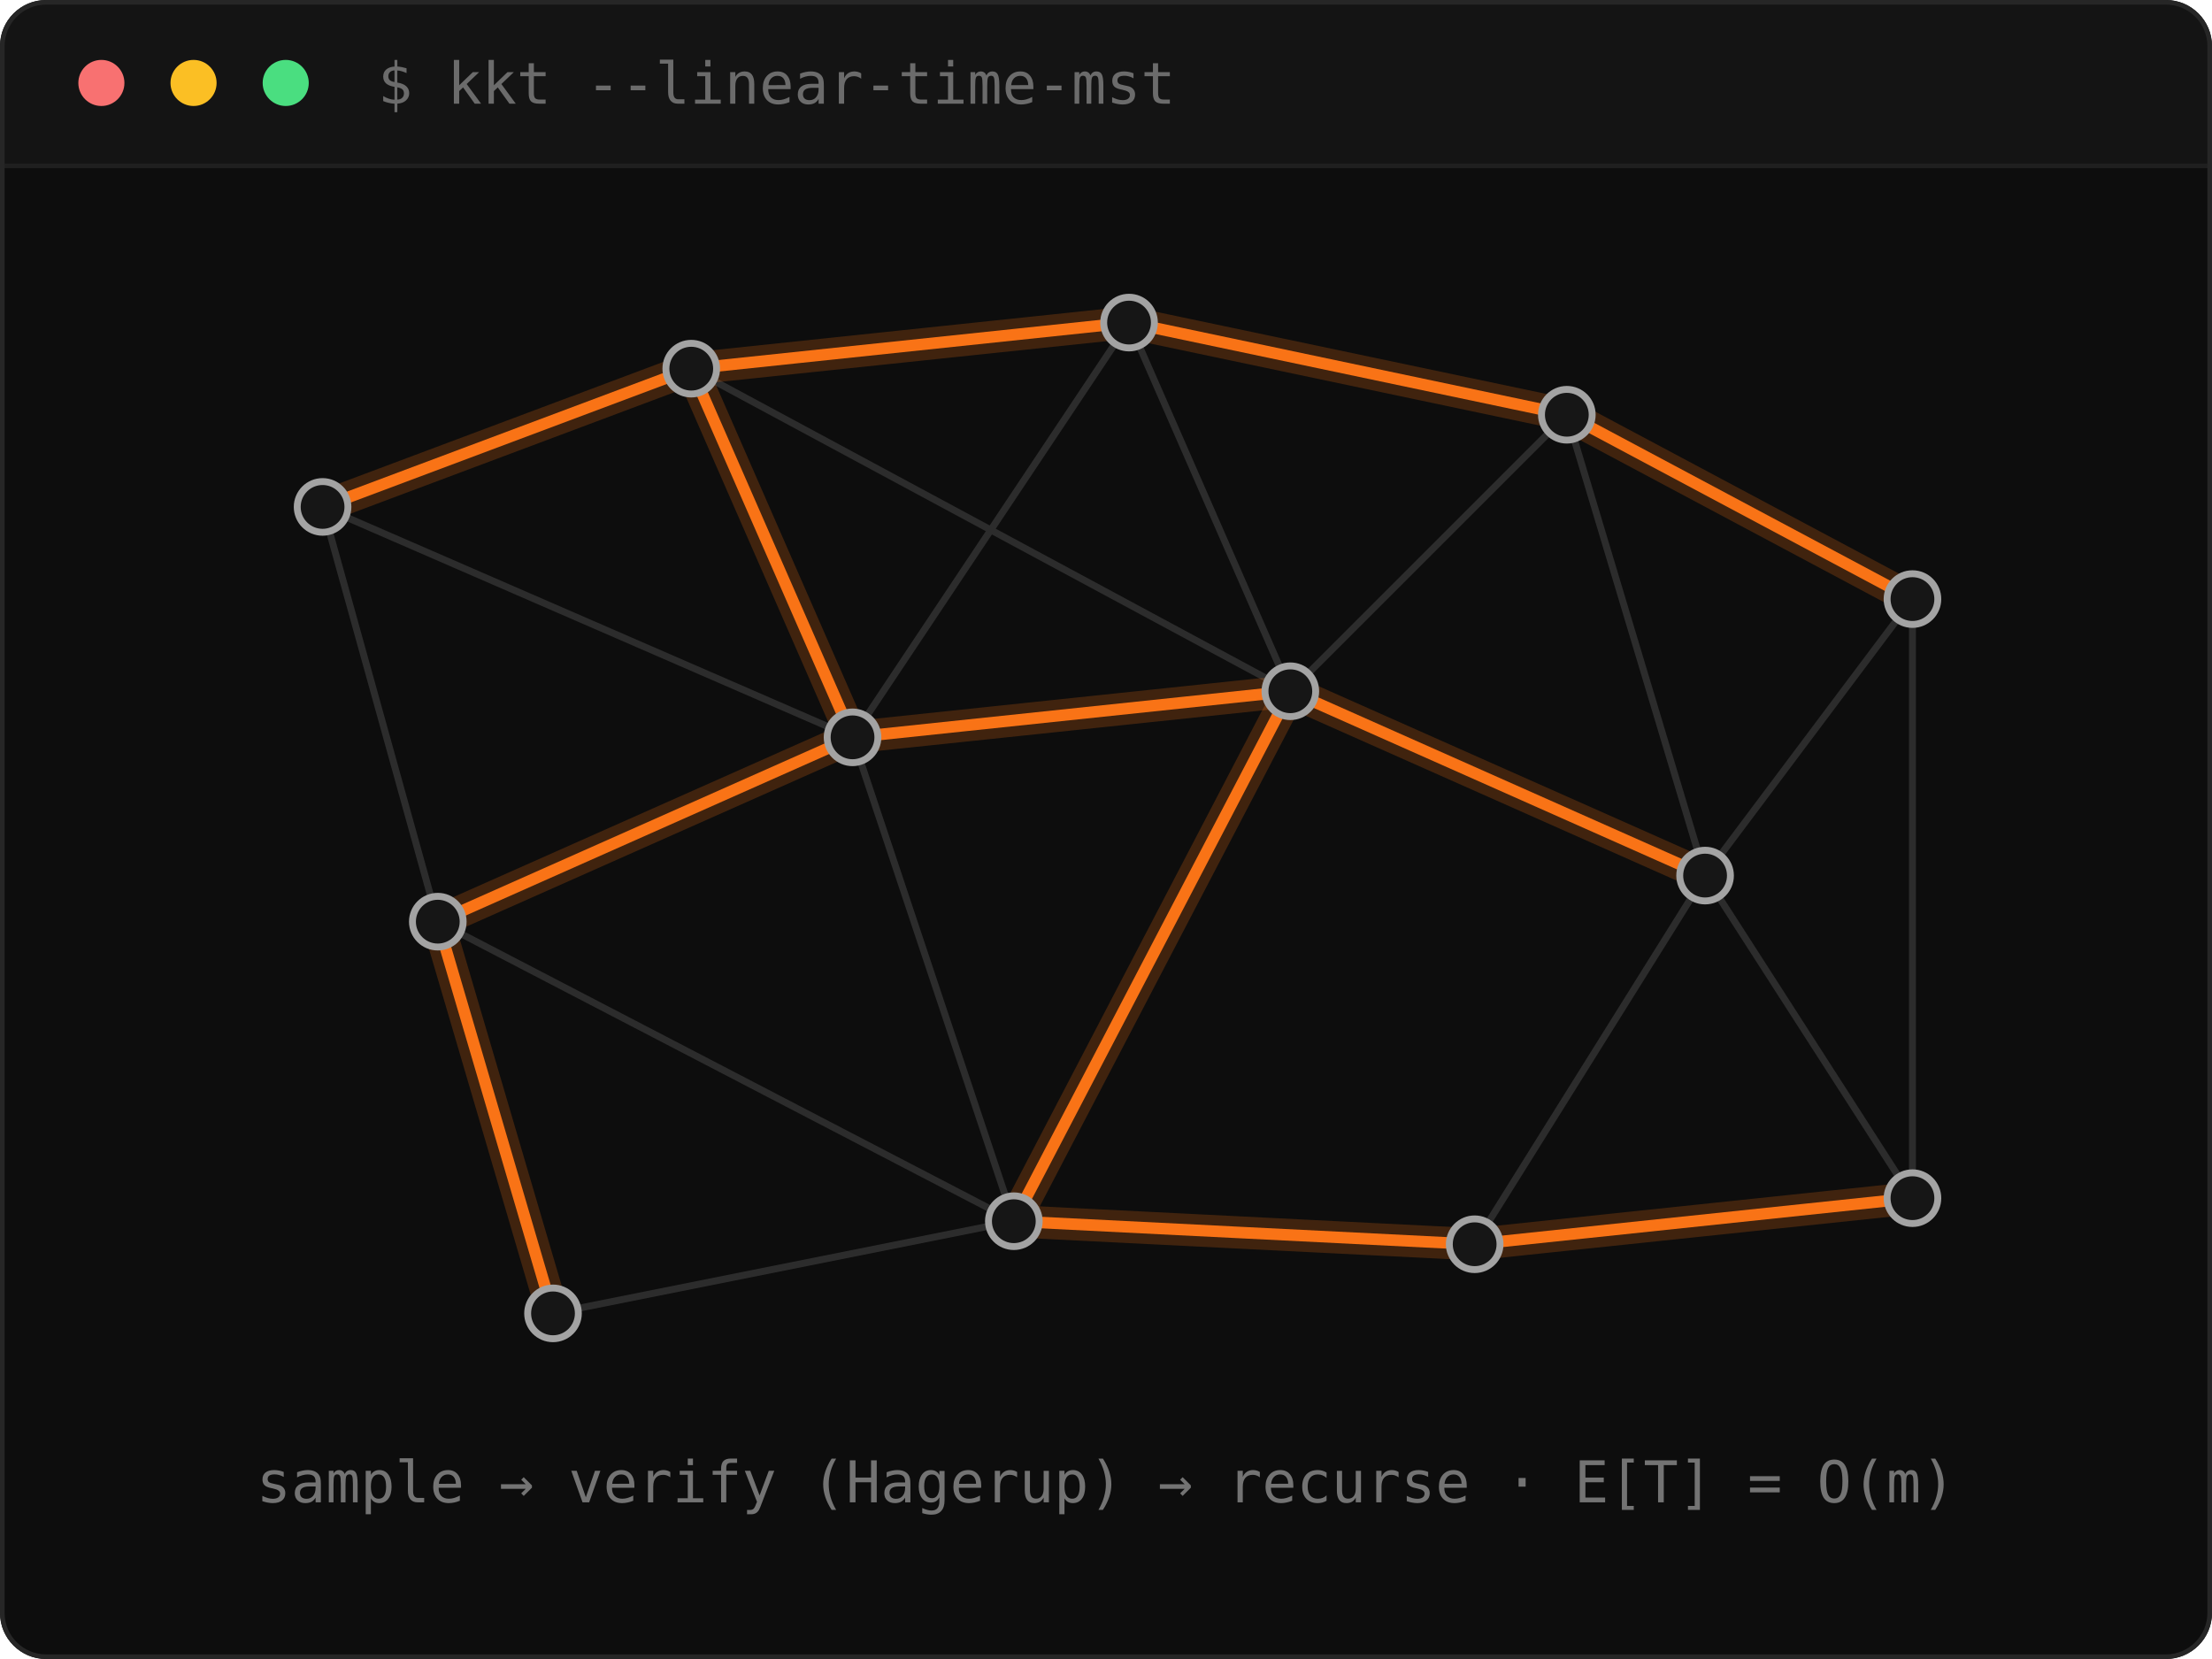
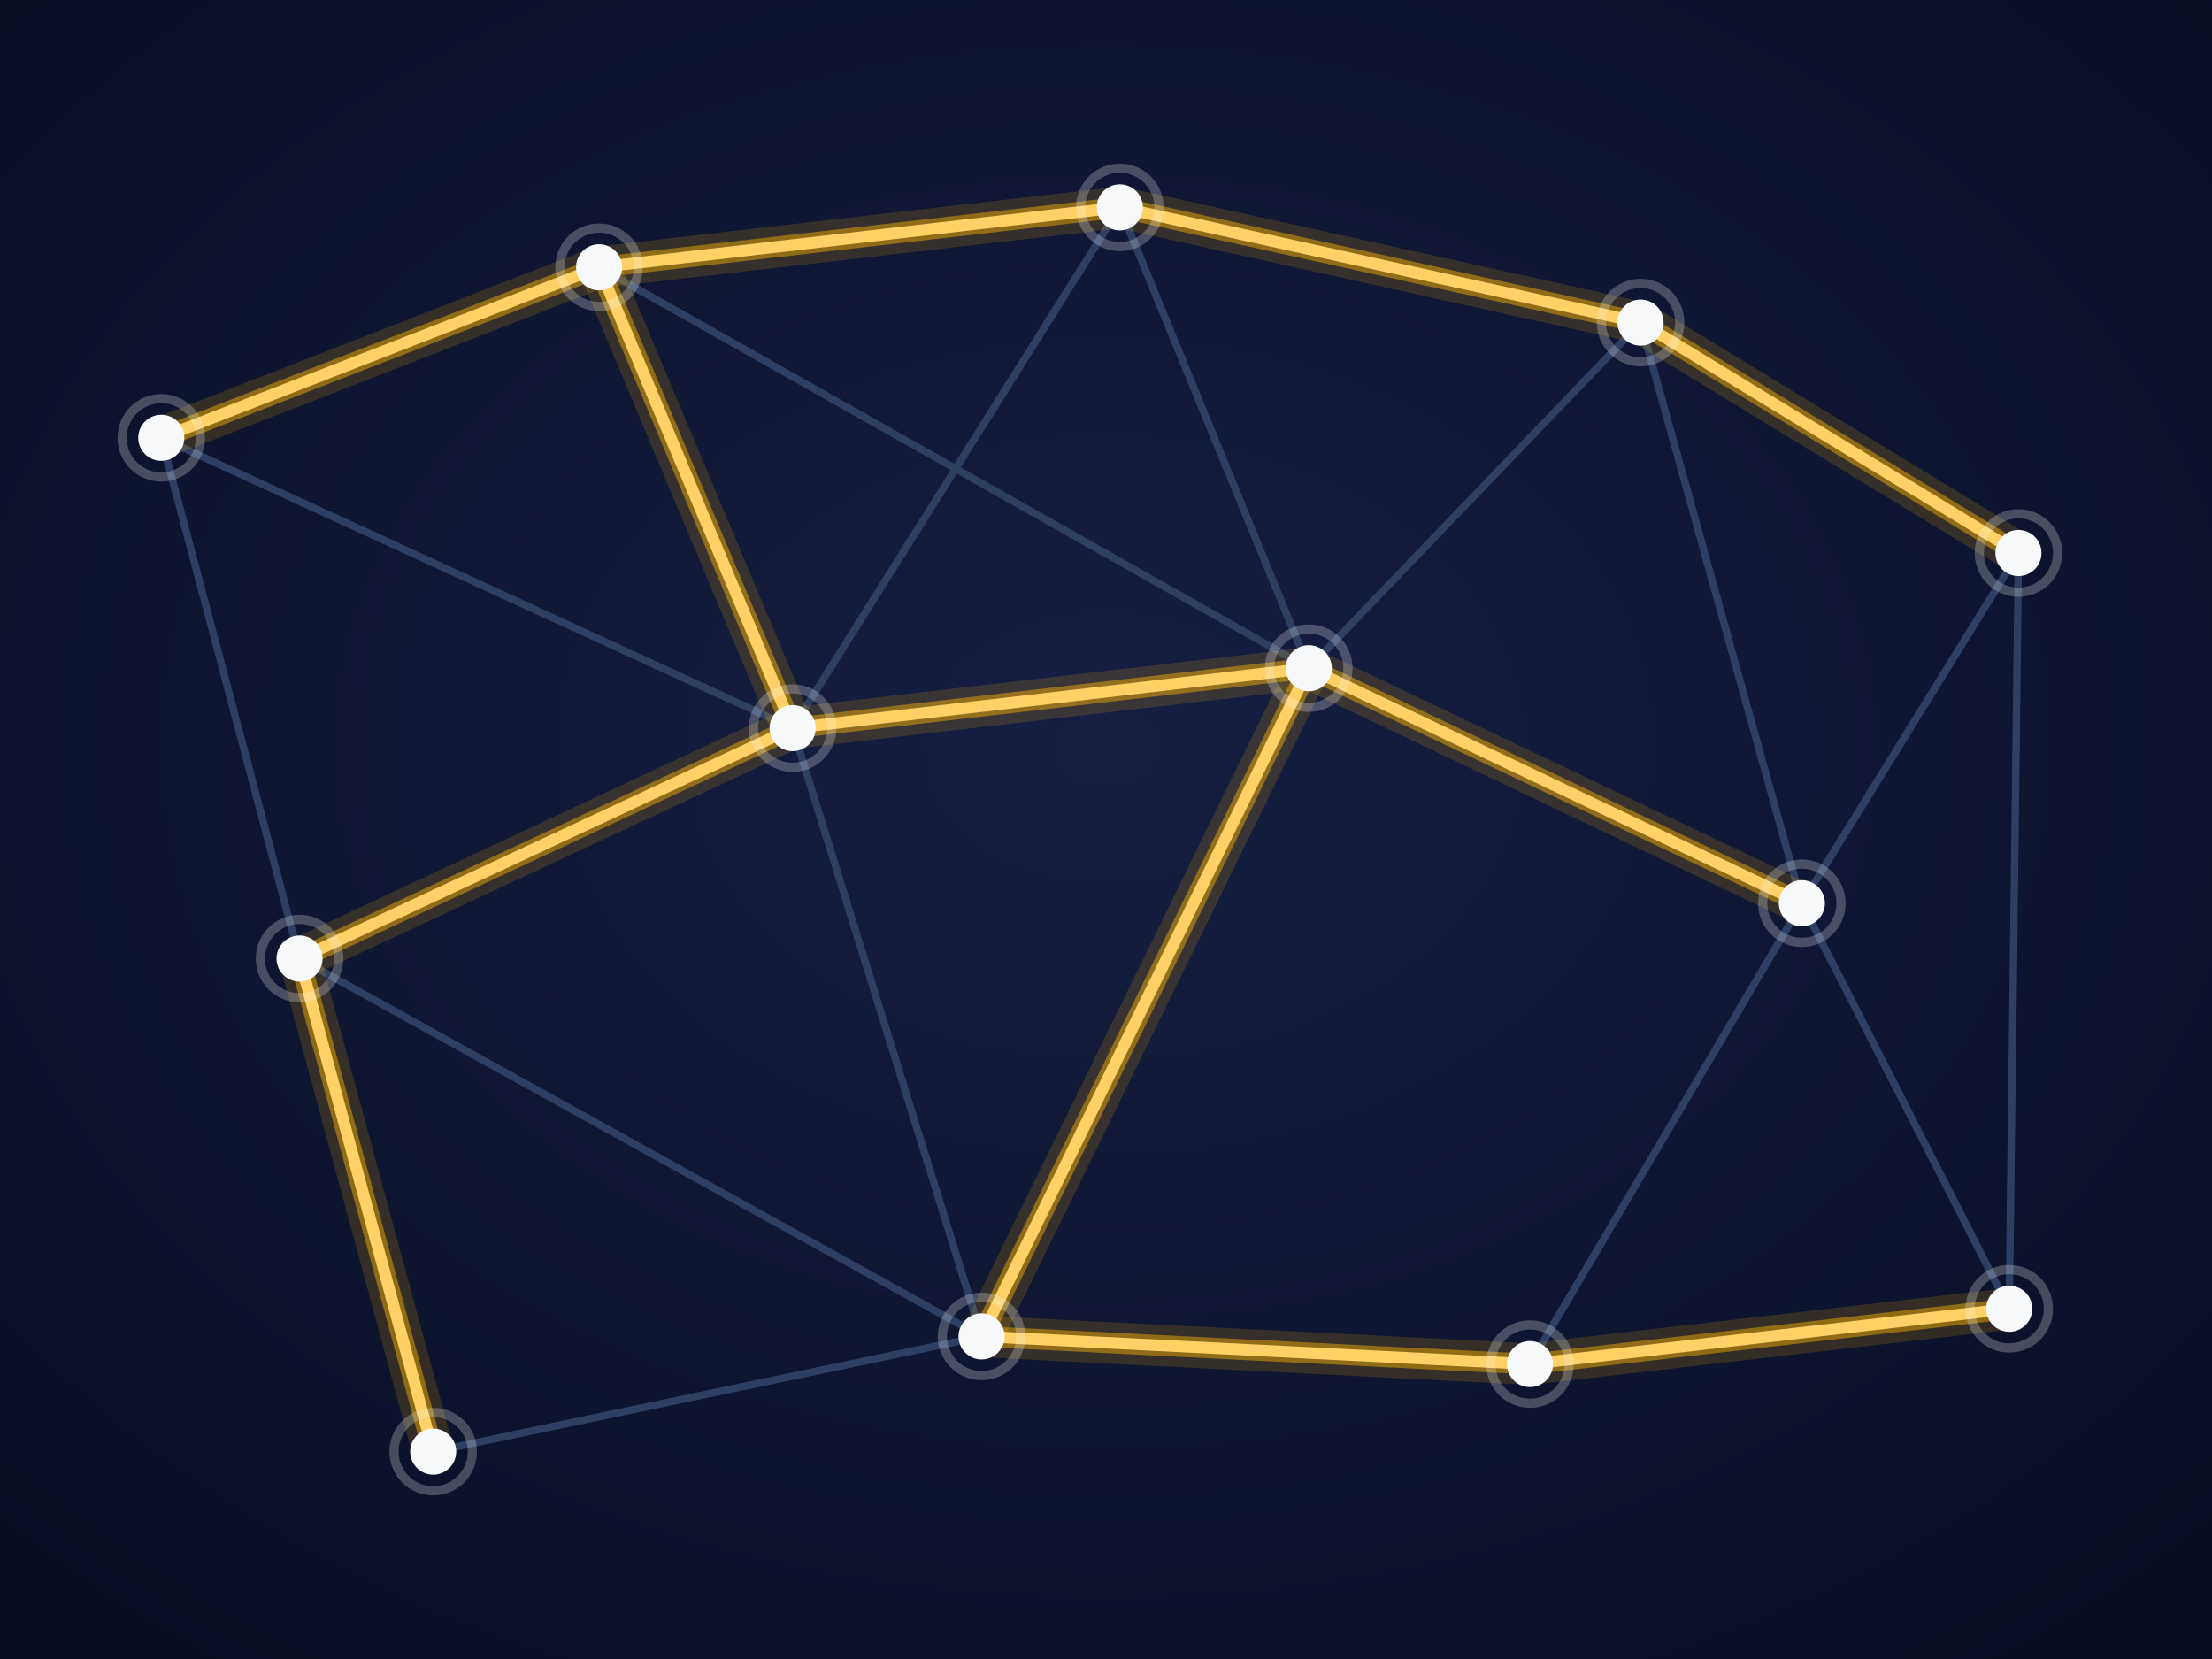
- <svg xmlns="http://www.w3.org/2000/svg" viewBox="0 0 480 360" font-family="ui-monospace,'SF Mono',Menlo,Consolas,monospace">
-   <rect width="480" height="360" rx="10" fill="#0d0d0d" />
-   <path d="M10 0.5 h460 a9.5 9.5 0 0 1 9.5 9.5 v26 h-479 v-26 a9.5 9.5 0 0 1 9.5 -9.5 z" fill="#141414" />
-   <line x1="0" y1="36" x2="480" y2="36" stroke="#1f1f1f" />
-   <circle cx="22" cy="18" r="5" fill="#f87171" />
-   <circle cx="42" cy="18" r="5" fill="#fbbf24" />
-   <circle cx="62" cy="18" r="5" fill="#4ade80" />
-   <text x="82" y="22.5" font-size="12.5" fill="#6b6b6b">$ kkt --linear-time-mst</text>
-   <g stroke="#2c2c2c" stroke-width="1.5">
-     <line x1="70" y1="110" x2="95" y2="200" />
-     <line x1="70" y1="110" x2="185" y2="160" />
-     <line x1="245" y1="70" x2="185" y2="160" />
-     <line x1="245" y1="70" x2="280" y2="150" />
-     <line x1="340" y1="90" x2="280" y2="150" />
-     <line x1="340" y1="90" x2="370" y2="190" />
-     <line x1="415" y1="130" x2="370" y2="190" />
-     <line x1="120" y1="285" x2="220" y2="265" />
-     <line x1="95" y1="200" x2="220" y2="265" />
-     <line x1="370" y1="190" x2="320" y2="270" />
-     <line x1="370" y1="190" x2="415" y2="260" />
-     <line x1="415" y1="130" x2="415" y2="260" />
-     <line x1="150" y1="80" x2="280" y2="150" />
-     <line x1="185" y1="160" x2="220" y2="265" />
+ <svg xmlns="http://www.w3.org/2000/svg" viewBox="0 0 480 360">
+   <defs>
+     <radialGradient id="bg" cx="0.5" cy="0.45" r="0.8">
+       <stop offset="0%" stop-color="#161e42" />
+       <stop offset="100%" stop-color="#070c1e" />
+     </radialGradient>
+   </defs>
+   <rect width="480" height="360" fill="url(#bg)" />
+   <g stroke="#2e3f63" stroke-width="1.6">
+     <line x1="35" y1="95" x2="65" y2="208" />
+     <line x1="35" y1="95" x2="172" y2="158" />
+     <line x1="243" y1="45" x2="172" y2="158" />
+     <line x1="243" y1="45" x2="284" y2="145" />
+     <line x1="356" y1="70" x2="284" y2="145" />
+     <line x1="356" y1="70" x2="391" y2="196" />
+     <line x1="438" y1="120" x2="391" y2="196" />
+     <line x1="94" y1="315" x2="213" y2="290" />
+     <line x1="65" y1="208" x2="213" y2="290" />
+     <line x1="391" y1="196" x2="332" y2="296" />
+     <line x1="391" y1="196" x2="436" y2="284" />
+     <line x1="438" y1="120" x2="436" y2="284" />
+     <line x1="130" y1="58" x2="284" y2="145" />
+     <line x1="172" y1="158" x2="213" y2="290" />
  </g>
-   <g stroke="#f97316" stroke-width="7" stroke-opacity="0.22" stroke-linecap="round">
-     <line x1="70" y1="110" x2="150" y2="80" />
-     <line x1="150" y1="80" x2="245" y2="70" />
-     <line x1="245" y1="70" x2="340" y2="90" />
-     <line x1="340" y1="90" x2="415" y2="130" />
-     <line x1="150" y1="80" x2="185" y2="160" />
-     <line x1="185" y1="160" x2="95" y2="200" />
-     <line x1="185" y1="160" x2="280" y2="150" />
-     <line x1="280" y1="150" x2="370" y2="190" />
-     <line x1="95" y1="200" x2="120" y2="285" />
-     <line x1="280" y1="150" x2="220" y2="265" />
-     <line x1="220" y1="265" x2="320" y2="270" />
-     <line x1="320" y1="270" x2="415" y2="260" />
+   <g stroke="#ffb703" stroke-width="9" stroke-opacity="0.16" stroke-linecap="round">
+     <line x1="35" y1="95" x2="130" y2="58" />
+     <line x1="130" y1="58" x2="243" y2="45" />
+     <line x1="243" y1="45" x2="356" y2="70" />
+     <line x1="356" y1="70" x2="438" y2="120" />
+     <line x1="130" y1="58" x2="172" y2="158" />
+     <line x1="172" y1="158" x2="65" y2="208" />
+     <line x1="172" y1="158" x2="284" y2="145" />
+     <line x1="284" y1="145" x2="391" y2="196" />
+     <line x1="65" y1="208" x2="94" y2="315" />
+     <line x1="284" y1="145" x2="213" y2="290" />
+     <line x1="213" y1="290" x2="332" y2="296" />
+     <line x1="332" y1="296" x2="436" y2="284" />
  </g>
-   <g stroke="#f97316" stroke-width="2.5">
-     <line x1="70" y1="110" x2="150" y2="80" />
-     <line x1="150" y1="80" x2="245" y2="70" />
-     <line x1="245" y1="70" x2="340" y2="90" />
-     <line x1="340" y1="90" x2="415" y2="130" />
-     <line x1="150" y1="80" x2="185" y2="160" />
-     <line x1="185" y1="160" x2="95" y2="200" />
-     <line x1="185" y1="160" x2="280" y2="150" />
-     <line x1="280" y1="150" x2="370" y2="190" />
-     <line x1="95" y1="200" x2="120" y2="285" />
-     <line x1="280" y1="150" x2="220" y2="265" />
-     <line x1="220" y1="265" x2="320" y2="270" />
-     <line x1="320" y1="270" x2="415" y2="260" />
+   <g stroke="#ffb703" stroke-width="4.5" stroke-opacity="0.45" stroke-linecap="round">
+     <line x1="35" y1="95" x2="130" y2="58" />
+     <line x1="130" y1="58" x2="243" y2="45" />
+     <line x1="243" y1="45" x2="356" y2="70" />
+     <line x1="356" y1="70" x2="438" y2="120" />
+     <line x1="130" y1="58" x2="172" y2="158" />
+     <line x1="172" y1="158" x2="65" y2="208" />
+     <line x1="172" y1="158" x2="284" y2="145" />
+     <line x1="284" y1="145" x2="391" y2="196" />
+     <line x1="65" y1="208" x2="94" y2="315" />
+     <line x1="284" y1="145" x2="213" y2="290" />
+     <line x1="213" y1="290" x2="332" y2="296" />
+     <line x1="332" y1="296" x2="436" y2="284" />
  </g>
-   <g fill="#161616" stroke="#a3a3a3" stroke-width="1.5">
-     <circle cx="70" cy="110" r="5.5" />
-     <circle cx="150" cy="80" r="5.5" />
-     <circle cx="245" cy="70" r="5.5" />
-     <circle cx="340" cy="90" r="5.5" />
-     <circle cx="415" cy="130" r="5.5" />
-     <circle cx="95" cy="200" r="5.5" />
-     <circle cx="185" cy="160" r="5.5" />
-     <circle cx="280" cy="150" r="5.5" />
-     <circle cx="370" cy="190" r="5.5" />
-     <circle cx="120" cy="285" r="5.5" />
-     <circle cx="220" cy="265" r="5.5" />
-     <circle cx="320" cy="270" r="5.5" />
-     <circle cx="415" cy="260" r="5.5" />
+   <g stroke="#ffd166" stroke-width="2.5" stroke-linecap="round">
+     <line x1="35" y1="95" x2="130" y2="58" />
+     <line x1="130" y1="58" x2="243" y2="45" />
+     <line x1="243" y1="45" x2="356" y2="70" />
+     <line x1="356" y1="70" x2="438" y2="120" />
+     <line x1="130" y1="58" x2="172" y2="158" />
+     <line x1="172" y1="158" x2="65" y2="208" />
+     <line x1="172" y1="158" x2="284" y2="145" />
+     <line x1="284" y1="145" x2="391" y2="196" />
+     <line x1="65" y1="208" x2="94" y2="315" />
+     <line x1="284" y1="145" x2="213" y2="290" />
+     <line x1="213" y1="290" x2="332" y2="296" />
+     <line x1="332" y1="296" x2="436" y2="284" />
  </g>
-   <text x="240" y="326" font-size="12.5" fill="#737373" text-anchor="middle">sample → verify (Hagerup) → recurse · E[T] = O(m)</text>
-   <rect x="0.5" y="0.5" width="479" height="359" rx="9.5" fill="none" stroke="#262626" />
+   <g>
+     <g fill="none" stroke="#f8f9fa" stroke-opacity="0.25" stroke-width="2">
+       <circle cx="35" cy="95" r="8.5" />
+       <circle cx="130" cy="58" r="8.5" />
+       <circle cx="243" cy="45" r="8.5" />
+       <circle cx="356" cy="70" r="8.5" />
+       <circle cx="438" cy="120" r="8.5" />
+       <circle cx="65" cy="208" r="8.5" />
+       <circle cx="172" cy="158" r="8.5" />
+       <circle cx="284" cy="145" r="8.5" />
+       <circle cx="391" cy="196" r="8.5" />
+       <circle cx="94" cy="315" r="8.5" />
+       <circle cx="213" cy="290" r="8.5" />
+       <circle cx="332" cy="296" r="8.5" />
+       <circle cx="436" cy="284" r="8.5" />
+     </g>
+     <g fill="#f8f9fa">
+       <circle cx="35" cy="95" r="5" />
+       <circle cx="130" cy="58" r="5" />
+       <circle cx="243" cy="45" r="5" />
+       <circle cx="356" cy="70" r="5" />
+       <circle cx="438" cy="120" r="5" />
+       <circle cx="65" cy="208" r="5" />
+       <circle cx="172" cy="158" r="5" />
+       <circle cx="284" cy="145" r="5" />
+       <circle cx="391" cy="196" r="5" />
+       <circle cx="94" cy="315" r="5" />
+       <circle cx="213" cy="290" r="5" />
+       <circle cx="332" cy="296" r="5" />
+       <circle cx="436" cy="284" r="5" />
+     </g>
+   </g>
</svg>
